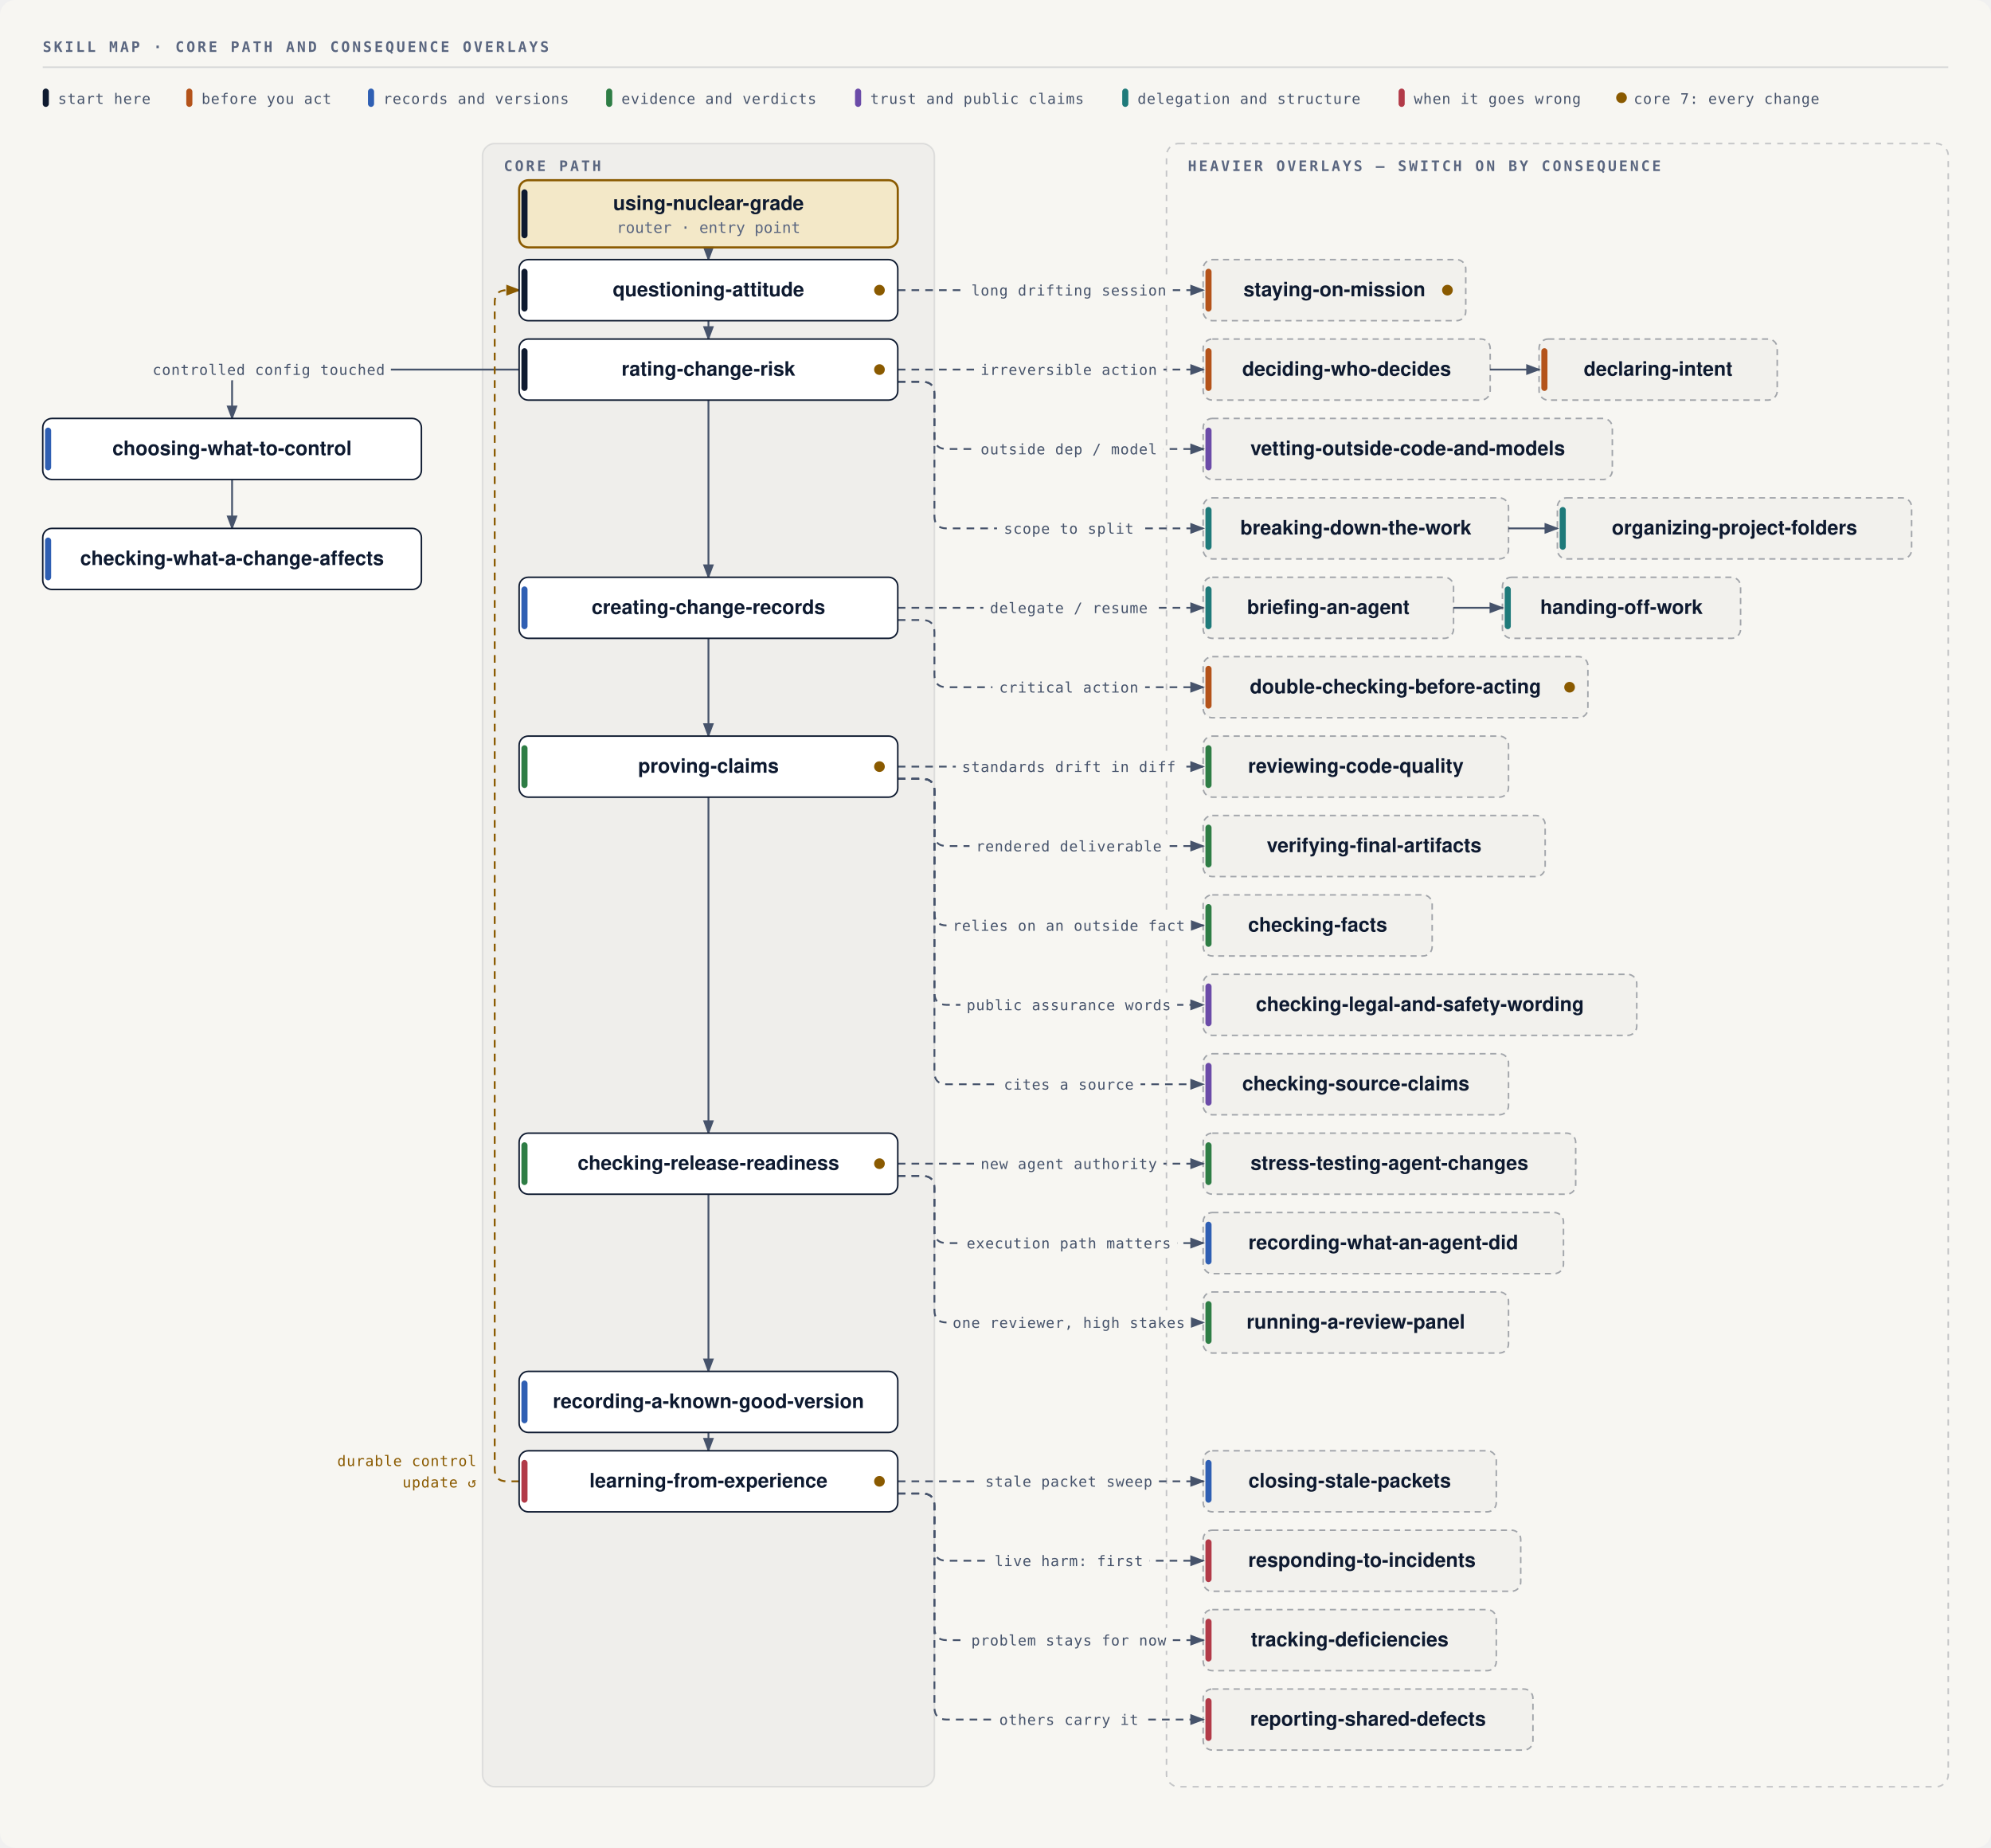
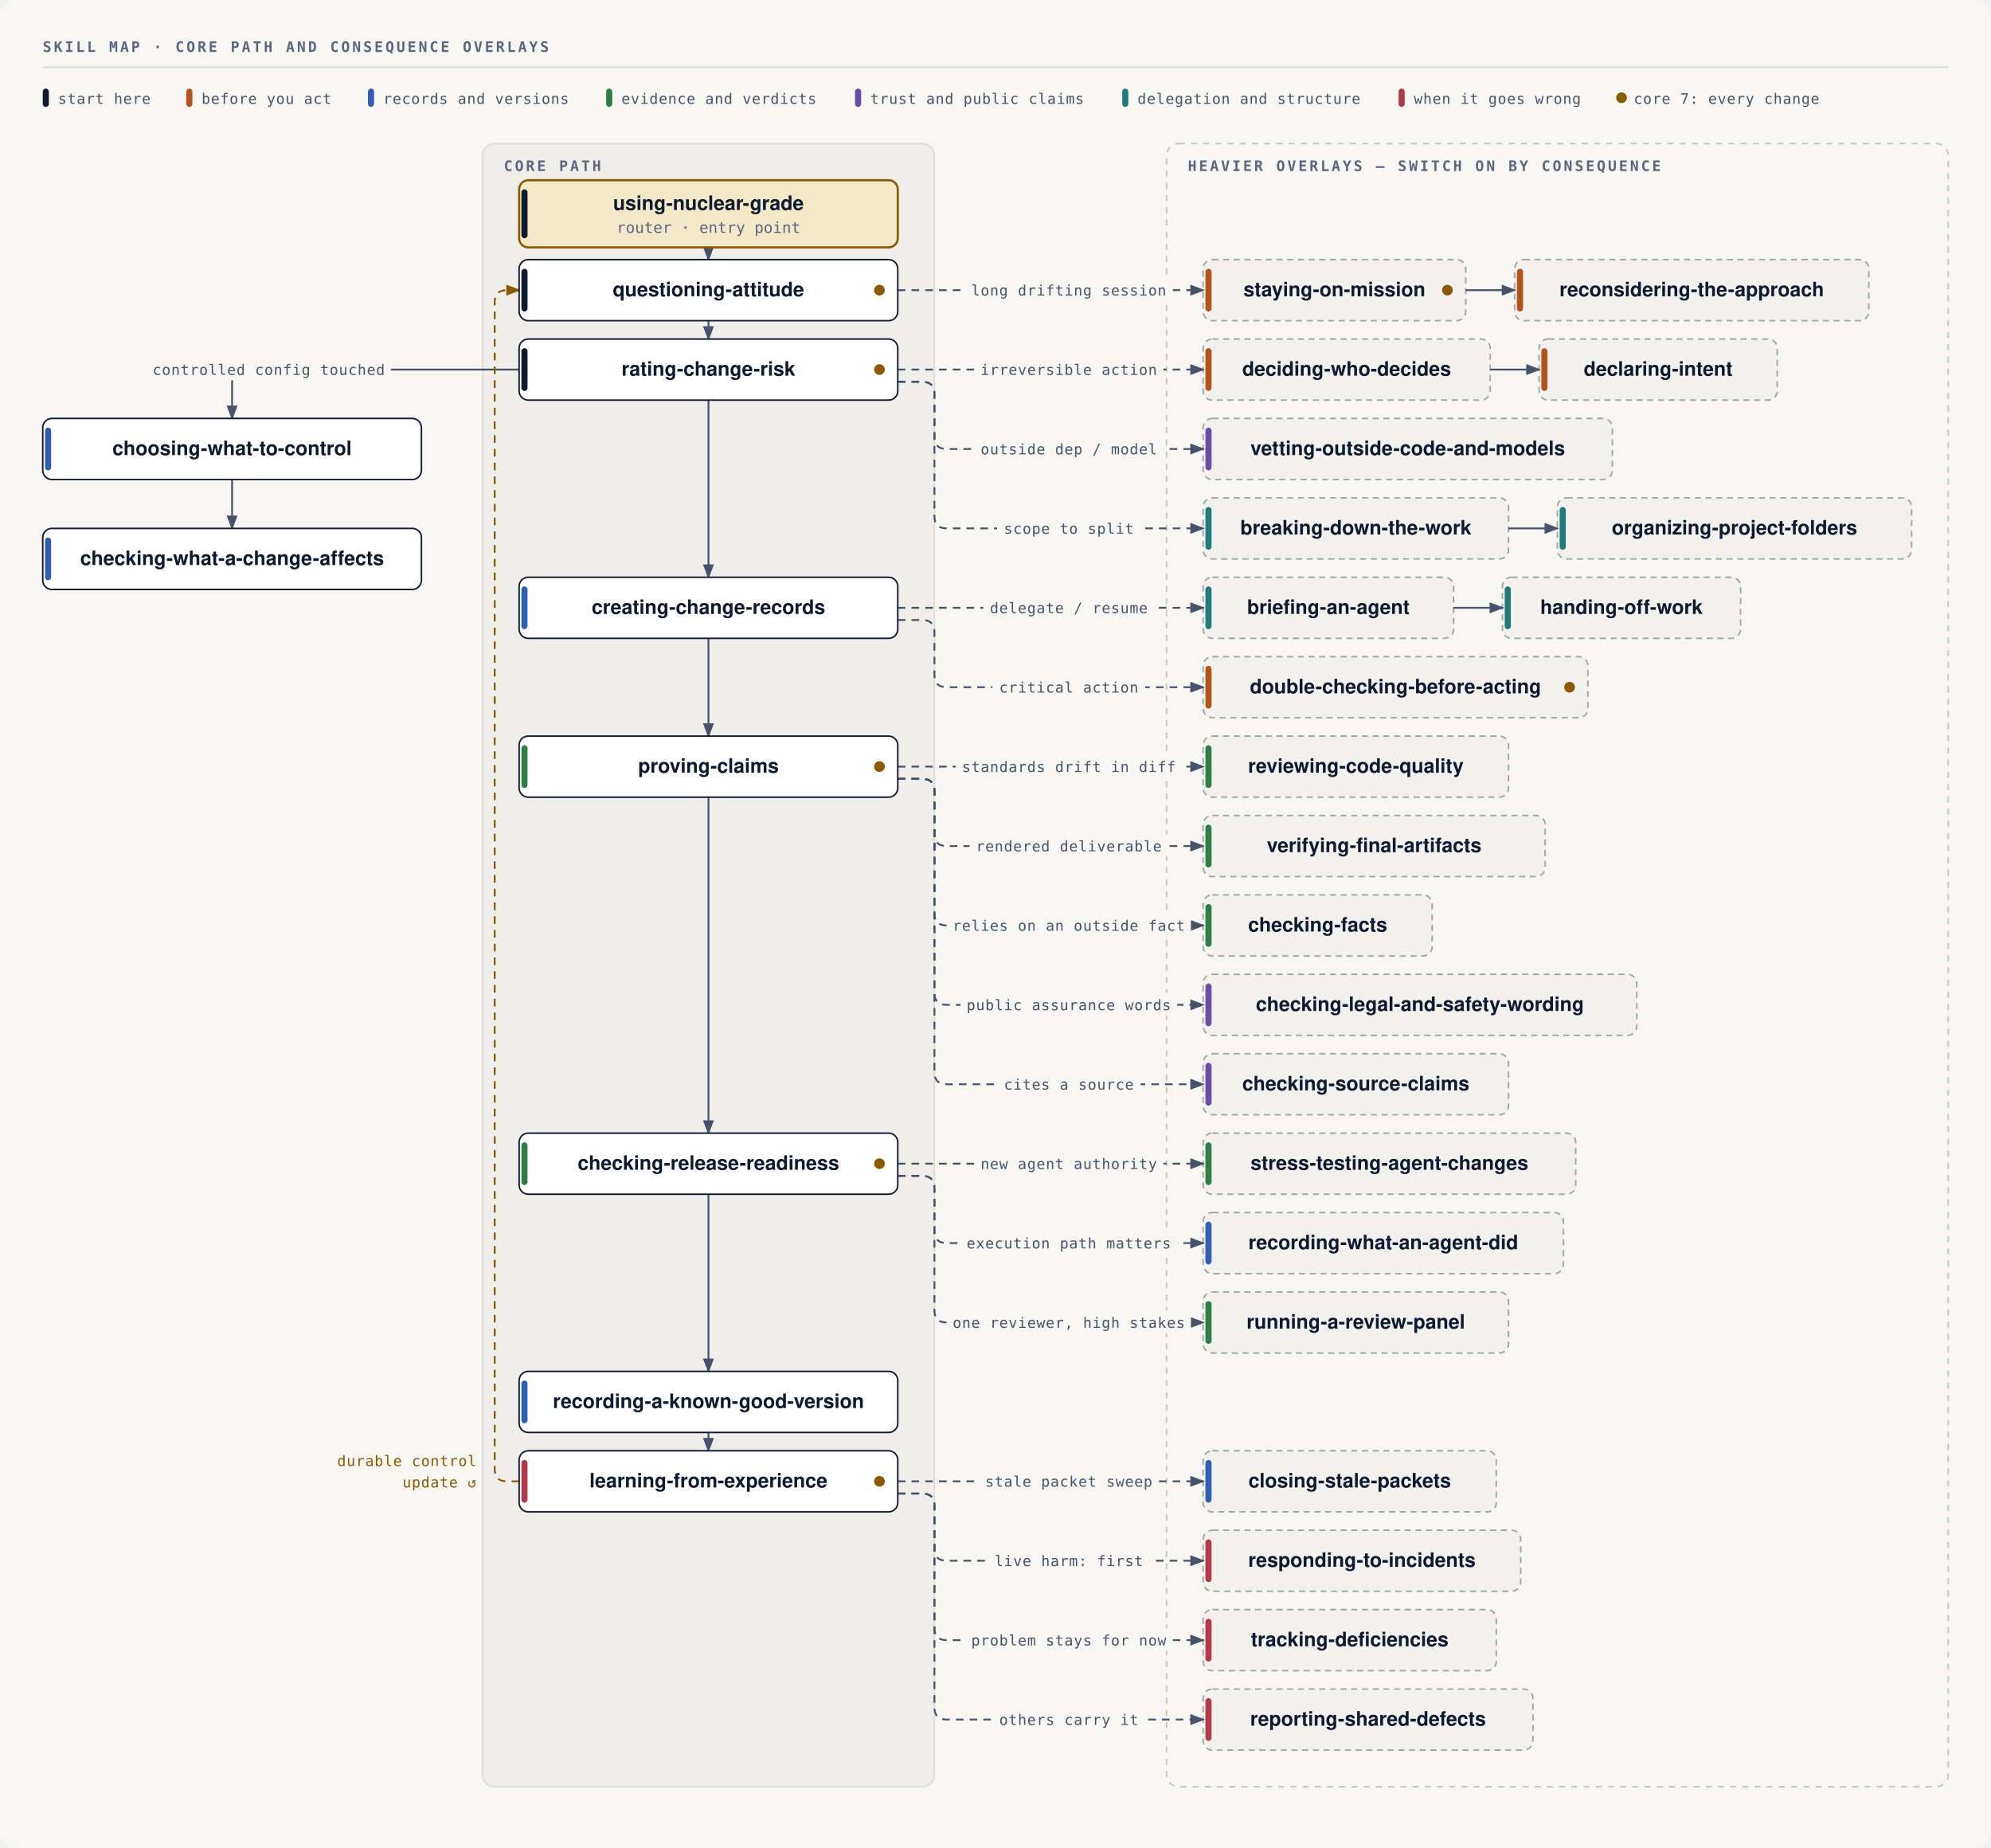
<svg xmlns="http://www.w3.org/2000/svg" viewBox="0 0 1304 1210" width="1304" height="1210" role="img" aria-labelledby="t d">
  <style>
.bg{fill:#F7F6F2} .ink{fill:#0E1A30} .muted{fill:#46536B} .soft{fill:#5A6680}
.acc{fill:#8A5A00} .lnk{fill:#2F4F94}
.n-step{fill:#FFFFFF;stroke:#0E1A30} .n-store{fill:rgba(14,26,48,0.05);stroke:#46536B}
.n-focal{fill:rgba(255,210,77,0.22);stroke:#8A5A00} .n-ext{fill:rgba(14,26,48,0.03);stroke:rgba(14,26,48,0.32)}
.n-opt{fill:rgba(14,26,48,0.02);stroke:rgba(14,26,48,0.36);stroke-dasharray:4 3}
.n-indep{fill:rgba(47,79,148,0.07);stroke:#2F4F94}
.grp{fill:none;stroke:rgba(14,26,48,0.22);stroke-dasharray:4 4}
.band{fill:rgba(14,26,48,0.035);stroke:rgba(14,26,48,0.10)}
.ln{fill:none;stroke:#46536B} .ln-acc{fill:none;stroke:#8A5A00} .ln-lnk{fill:none;stroke:#2F4F94}
.life{stroke:rgba(14,26,48,0.25);stroke-dasharray:3 4}
.mask{fill:#F7F6F2} .rule{stroke:rgba(14,26,48,0.14)}
.name{font-family:system-ui, -apple-system, 'Segoe UI', Helvetica, Arial, sans-serif;font-size:13px;font-weight:600}
.nm{font-family:system-ui, -apple-system, 'Segoe UI', Helvetica, Arial, sans-serif;font-size:12px;font-weight:600}
.sub{font-family:ui-monospace, SFMono-Regular, Menlo, Consolas, monospace;font-size:10px}
.eye{font-family:ui-monospace, SFMono-Regular, Menlo, Consolas, monospace;font-size:9.5px;font-weight:600;letter-spacing:0.16em}
.lbl{font-family:ui-monospace, SFMono-Regular, Menlo, Consolas, monospace;font-size:9.5px;letter-spacing:0.04em}
.ttl{font-family:'Iowan Old Style', Georgia, 'Times New Roman', serif;font-size:22px}
.call{font-family:'Iowan Old Style', Georgia, 'Times New Roman', serif;font-style:italic;font-size:14px}
@media (prefers-color-scheme: dark){
.bg{fill:#0E1A30} .ink{fill:#F4F7FC} .muted{fill:#B3C2DA} .soft{fill:#9DB0CE}
.acc{fill:#FFD24D} .lnk{fill:#8FB0E6}
.n-step{fill:#16263F;stroke:#D7E0EE} .n-store{fill:rgba(244,247,252,0.05);stroke:#9DB0CE}
.n-focal{fill:rgba(255,210,77,0.14);stroke:#FFD24D} .n-ext{fill:rgba(244,247,252,0.03);stroke:rgba(244,247,252,0.34)}
.n-opt{fill:rgba(244,247,252,0.02);stroke:rgba(244,247,252,0.40)}
.n-indep{fill:rgba(143,176,230,0.10);stroke:#8FB0E6}
.grp{stroke:rgba(244,247,252,0.26)} .band{fill:rgba(244,247,252,0.035);stroke:rgba(244,247,252,0.10)}
.ln{stroke:#9DB0CE} .ln-acc{stroke:#FFD24D} .ln-lnk{stroke:#8FB0E6}
.life{stroke:rgba(244,247,252,0.28)} .mask{fill:#0E1A30} .rule{stroke:rgba(244,247,252,0.16)}
}

.fam0{fill:#0E1A30} .fam1{fill:#B4531A} .fam2{fill:#2F5FB3} .fam3{fill:#2E7D45}
.fam4{fill:#6B4BA8} .fam5{fill:#1F7A7A} .fam6{fill:#B23A48}
@media (prefers-color-scheme: dark){
.fam0{fill:#F4F7FC} .fam1{fill:#F2A066} .fam2{fill:#8FB0E6} .fam3{fill:#7BCB8E}
.fam4{fill:#B9A2E8} .fam5{fill:#6FCFCF} .fam6{fill:#F08A96}
}
</style>
  <defs>
    <marker id="m-muted" markerWidth="8" markerHeight="6" refX="7" refY="3" orient="auto">
      <polygon class="muted" points="0 0, 8 3, 0 6" />
    </marker>
    <marker id="m-acc" markerWidth="8" markerHeight="6" refX="7" refY="3" orient="auto">
      <polygon class="acc" points="0 0, 8 3, 0 6" />
    </marker>
    <marker id="m-lnk" markerWidth="8" markerHeight="6" refX="7" refY="3" orient="auto">
      <polygon class="lnk" points="0 0, 8 3, 0 6" />
    </marker>
  </defs>
  <rect class="bg" width="1304" height="1210" rx="10" />
  <text x="28" y="34" class="eye soft">SKILL MAP · CORE PATH AND CONSEQUENCE OVERLAYS</text>
  <line class="rule" x1="28" y1="44" x2="1276" y2="44" />
  <rect class="grp" x="764" y="94" width="512" height="1076" rx="8" />
  <text x="778" y="112" class="eye soft" text-anchor="start">HEAVIER OVERLAYS — SWITCH ON BY CONSEQUENCE</text>
  <rect class="band" x="316" y="94" width="296" height="1076" rx="8" />
  <text x="330" y="112" class="eye soft" text-anchor="start">CORE PATH</text>
  <path class="ln" stroke-width="1.2" d="M588,190.0 L788,190.0" stroke-dasharray="5 4" marker-end="url(#m-muted)" />
+   <path class="ln" stroke-width="1.2" d="M960,190.0 L992,190.0" marker-end="url(#m-muted)" />
  <path class="ln" stroke-width="1.2" d="M588,242.0 L788,242.0" stroke-dasharray="5 4" marker-end="url(#m-muted)" />
  <path class="ln" stroke-width="1.2" d="M976,242.0 L1008,242.0" marker-end="url(#m-muted)" />
  <path class="ln" stroke-width="1.2" d="M588,250.0 L604,250.0 Q612,250.0 612,258.0 L612,286 Q612,294 620,294 L788,294.0" stroke-dasharray="5 4" marker-end="url(#m-muted)" />
  <path class="ln" stroke-width="1.2" d="M588,250.0 L604,250.0 Q612,250.0 612,258.0 L612,338 Q612,346 620,346 L788,346.0" stroke-dasharray="5 4" marker-end="url(#m-muted)" />
  <path class="ln" stroke-width="1.2" d="M988,346.0 L1020,346.0" marker-end="url(#m-muted)" />
  <path class="ln" stroke-width="1.2" d="M588,398.0 L788,398.0" stroke-dasharray="5 4" marker-end="url(#m-muted)" />
  <path class="ln" stroke-width="1.2" d="M952,398.0 L984,398.0" marker-end="url(#m-muted)" />
  <path class="ln" stroke-width="1.2" d="M588,406.0 L604,406.0 Q612,406.0 612,414.0 L612,442 Q612,450 620,450 L788,450.0" stroke-dasharray="5 4" marker-end="url(#m-muted)" />
  <path class="ln" stroke-width="1.2" d="M588,502.0 L788,502.0" stroke-dasharray="5 4" marker-end="url(#m-muted)" />
  <path class="ln" stroke-width="1.2" d="M588,510.0 L604,510.0 Q612,510.0 612,518.0 L612,546 Q612,554 620,554 L788,554.0" stroke-dasharray="5 4" marker-end="url(#m-muted)" />
  <path class="ln" stroke-width="1.2" d="M588,510.0 L604,510.0 Q612,510.0 612,518.0 L612,598 Q612,606 620,606 L788,606.0" stroke-dasharray="5 4" marker-end="url(#m-muted)" />
  <path class="ln" stroke-width="1.2" d="M588,510.0 L604,510.0 Q612,510.0 612,518.0 L612,650 Q612,658 620,658 L788,658.0" stroke-dasharray="5 4" marker-end="url(#m-muted)" />
  <path class="ln" stroke-width="1.2" d="M588,510.0 L604,510.0 Q612,510.0 612,518.0 L612,702 Q612,710 620,710 L788,710.0" stroke-dasharray="5 4" marker-end="url(#m-muted)" />
  <path class="ln" stroke-width="1.2" d="M588,762.0 L788,762.0" stroke-dasharray="5 4" marker-end="url(#m-muted)" />
  <path class="ln" stroke-width="1.2" d="M588,770.0 L604,770.0 Q612,770.0 612,778.0 L612,806 Q612,814 620,814 L788,814.0" stroke-dasharray="5 4" marker-end="url(#m-muted)" />
  <path class="ln" stroke-width="1.2" d="M588,770.0 L604,770.0 Q612,770.0 612,778.0 L612,858 Q612,866 620,866 L788,866.0" stroke-dasharray="5 4" marker-end="url(#m-muted)" />
  <path class="ln" stroke-width="1.2" d="M588,970.0 L788,970.0" stroke-dasharray="5 4" marker-end="url(#m-muted)" />
  <path class="ln" stroke-width="1.2" d="M588,978.0 L604,978.0 Q612,978.0 612,986.0 L612,1014 Q612,1022 620,1022 L788,1022.0" stroke-dasharray="5 4" marker-end="url(#m-muted)" />
  <path class="ln" stroke-width="1.2" d="M588,978.0 L604,978.0 Q612,978.0 612,986.0 L612,1066 Q612,1074 620,1074 L788,1074.0" stroke-dasharray="5 4" marker-end="url(#m-muted)" />
  <path class="ln" stroke-width="1.2" d="M588,978.0 L604,978.0 Q612,978.0 612,986.0 L612,1118 Q612,1126 620,1126 L788,1126.0" stroke-dasharray="5 4" marker-end="url(#m-muted)" />
  <path class="ln" stroke-width="1.2" d="M464.0,162 L464.0,170" marker-end="url(#m-muted)" />
  <path class="ln" stroke-width="1.2" d="M464.0,210 L464.0,222" marker-end="url(#m-muted)" />
  <path class="ln" stroke-width="1.2" d="M464.0,262 L464.0,378" marker-end="url(#m-muted)" />
  <path class="ln" stroke-width="1.2" d="M464.0,418 L464.0,482" marker-end="url(#m-muted)" />
  <path class="ln" stroke-width="1.2" d="M464.0,522 L464.0,742" marker-end="url(#m-muted)" />
  <path class="ln" stroke-width="1.2" d="M464.0,782 L464.0,898" marker-end="url(#m-muted)" />
  <path class="ln" stroke-width="1.2" d="M464.0,938 L464.0,950" marker-end="url(#m-muted)" />
  <path class="ln" stroke-width="1.2" d="M340,242.0 L160.0,242.0 Q152.0,242.0 152.0,250.0 L152.0,274" marker-end="url(#m-muted)" />
  <path class="ln" stroke-width="1.2" d="M152.0,314 L152.0,346" marker-end="url(#m-muted)" />
  <path class="ln-acc" stroke-width="1.2" d="M340,970.0 L332,970.0 Q324,970.0 324,962.0 L324,198.0 Q324,190.0 332,190.0 L340,190.0" stroke-dasharray="5 4" marker-end="url(#m-acc)" />
  <rect class="fam0" x="28" y="58" width="4" height="12" rx="2" />
  <text x="38" y="68" class="lbl muted" text-anchor="start">start here</text>
  <rect class="fam1" x="122" y="58" width="4" height="12" rx="2" />
  <text x="132" y="68" class="lbl muted" text-anchor="start">before you act</text>
  <rect class="fam2" x="241" y="58" width="4" height="12" rx="2" />
  <text x="251" y="68" class="lbl muted" text-anchor="start">records and versions</text>
  <rect class="fam3" x="397" y="58" width="4" height="12" rx="2" />
  <text x="407" y="68" class="lbl muted" text-anchor="start">evidence and verdicts</text>
  <rect class="fam4" x="560" y="58" width="4" height="12" rx="2" />
  <text x="570" y="68" class="lbl muted" text-anchor="start">trust and public claims</text>
  <rect class="fam5" x="735" y="58" width="4" height="12" rx="2" />
  <text x="745" y="68" class="lbl muted" text-anchor="start">delegation and structure</text>
  <rect class="fam6" x="916" y="58" width="4" height="12" rx="2" />
  <text x="926" y="68" class="lbl muted" text-anchor="start">when it goes wrong</text>
  <circle class="acc" cx="1062" cy="64" r="3.5" />
  <text x="1070" y="68" class="lbl muted" text-anchor="start">core 7: every change</text>
  <rect class="n-focal" stroke-width="1.4" x="340" y="118" width="248" height="44" rx="6" />
  <text x="464.0" y="137.5" class="name ink" text-anchor="middle">using-nuclear-grade</text>
  <text x="464.0" y="152.5" class="sub soft" text-anchor="middle">router · entry point</text>
  <rect class="fam0" x="341.5" y="124" width="4" height="32" rx="2" />
  <rect class="n-step" stroke-width="1" x="340" y="170" width="248" height="40" rx="6" />
  <text x="464.0" y="194.0" class="name ink" text-anchor="middle">questioning-attitude</text>
  <rect class="fam0" x="341.5" y="176" width="4" height="28" rx="2" />
  <circle class="acc" cx="576" cy="190.0" r="3.5" />
  <rect class="n-opt" stroke-width="1" x="788" y="170" width="172" height="40" rx="6" />
  <text x="874.0" y="194.0" class="name ink" text-anchor="middle">staying-on-mission</text>
  <rect class="fam1" x="789.5" y="176" width="4" height="28" rx="2" />
+   <rect class="n-opt" stroke-width="1" x="992" y="170" width="232" height="40" rx="6" />
+   <text x="1108.0" y="194.0" class="name ink" text-anchor="middle">reconsidering-the-approach</text>
+   <rect class="fam1" x="993.5" y="176" width="4" height="28" rx="2" />
  <circle class="acc" cx="948" cy="190.0" r="3.5" />
  <rect class="n-step" stroke-width="1" x="340" y="222" width="248" height="40" rx="6" />
  <text x="464.0" y="246.0" class="name ink" text-anchor="middle">rating-change-risk</text>
  <rect class="fam0" x="341.5" y="228" width="4" height="28" rx="2" />
  <circle class="acc" cx="576" cy="242.0" r="3.5" />
  <rect class="n-opt" stroke-width="1" x="788" y="222" width="188" height="40" rx="6" />
  <text x="882.0" y="246.0" class="name ink" text-anchor="middle">deciding-who-decides</text>
  <rect class="fam1" x="789.5" y="228" width="4" height="28" rx="2" />
  <rect class="n-opt" stroke-width="1" x="1008" y="222" width="156" height="40" rx="6" />
  <text x="1086.0" y="246.0" class="name ink" text-anchor="middle">declaring-intent</text>
  <rect class="fam1" x="1009.5" y="228" width="4" height="28" rx="2" />
  <rect class="n-opt" stroke-width="1" x="788" y="274" width="268" height="40" rx="6" />
  <text x="922.0" y="298.0" class="name ink" text-anchor="middle">vetting-outside-code-and-models</text>
  <rect class="fam4" x="789.5" y="280" width="4" height="28" rx="2" />
  <rect class="n-opt" stroke-width="1" x="788" y="326" width="200" height="40" rx="6" />
  <text x="888.0" y="350.0" class="name ink" text-anchor="middle">breaking-down-the-work</text>
  <rect class="fam5" x="789.5" y="332" width="4" height="28" rx="2" />
  <rect class="n-opt" stroke-width="1" x="1020" y="326" width="232" height="40" rx="6" />
  <text x="1136.0" y="350.0" class="name ink" text-anchor="middle">organizing-project-folders</text>
  <rect class="fam5" x="1021.5" y="332" width="4" height="28" rx="2" />
  <rect class="n-step" stroke-width="1" x="340" y="378" width="248" height="40" rx="6" />
  <text x="464.0" y="402.0" class="name ink" text-anchor="middle">creating-change-records</text>
  <rect class="fam2" x="341.5" y="384" width="4" height="28" rx="2" />
  <rect class="n-opt" stroke-width="1" x="788" y="378" width="164" height="40" rx="6" />
  <text x="870.0" y="402.0" class="name ink" text-anchor="middle">briefing-an-agent</text>
  <rect class="fam5" x="789.5" y="384" width="4" height="28" rx="2" />
  <rect class="n-opt" stroke-width="1" x="984" y="378" width="156" height="40" rx="6" />
  <text x="1062.0" y="402.0" class="name ink" text-anchor="middle">handing-off-work</text>
  <rect class="fam5" x="985.5" y="384" width="4" height="28" rx="2" />
  <rect class="n-opt" stroke-width="1" x="788" y="430" width="252" height="40" rx="6" />
  <text x="914.0" y="454.0" class="name ink" text-anchor="middle">double-checking-before-acting</text>
  <rect class="fam1" x="789.5" y="436" width="4" height="28" rx="2" />
  <circle class="acc" cx="1028" cy="450.0" r="3.5" />
  <rect class="n-step" stroke-width="1" x="340" y="482" width="248" height="40" rx="6" />
  <text x="464.0" y="506.0" class="name ink" text-anchor="middle">proving-claims</text>
  <rect class="fam3" x="341.5" y="488" width="4" height="28" rx="2" />
  <circle class="acc" cx="576" cy="502.0" r="3.5" />
  <rect class="n-opt" stroke-width="1" x="788" y="482" width="200" height="40" rx="6" />
  <text x="888.0" y="506.0" class="name ink" text-anchor="middle">reviewing-code-quality</text>
  <rect class="fam3" x="789.5" y="488" width="4" height="28" rx="2" />
  <rect class="n-opt" stroke-width="1" x="788" y="534" width="224" height="40" rx="6" />
  <text x="900.0" y="558.0" class="name ink" text-anchor="middle">verifying-final-artifacts</text>
  <rect class="fam3" x="789.5" y="540" width="4" height="28" rx="2" />
  <rect class="n-opt" stroke-width="1" x="788" y="586" width="150" height="40" rx="6" />
  <text x="863.0" y="610.0" class="name ink" text-anchor="middle">checking-facts</text>
  <rect class="fam3" x="789.5" y="592" width="4" height="28" rx="2" />
  <rect class="n-opt" stroke-width="1" x="788" y="638" width="284" height="40" rx="6" />
  <text x="930.0" y="662.0" class="name ink" text-anchor="middle">checking-legal-and-safety-wording</text>
  <rect class="fam4" x="789.5" y="644" width="4" height="28" rx="2" />
  <rect class="n-opt" stroke-width="1" x="788" y="690" width="200" height="40" rx="6" />
  <text x="888.0" y="714.0" class="name ink" text-anchor="middle">checking-source-claims</text>
  <rect class="fam4" x="789.5" y="696" width="4" height="28" rx="2" />
  <rect class="n-step" stroke-width="1" x="340" y="742" width="248" height="40" rx="6" />
  <text x="464.0" y="766.0" class="name ink" text-anchor="middle">checking-release-readiness</text>
  <rect class="fam3" x="341.5" y="748" width="4" height="28" rx="2" />
  <circle class="acc" cx="576" cy="762.0" r="3.5" />
  <rect class="n-opt" stroke-width="1" x="788" y="742" width="244" height="40" rx="6" />
  <text x="910.0" y="766.0" class="name ink" text-anchor="middle">stress-testing-agent-changes</text>
  <rect class="fam3" x="789.5" y="748" width="4" height="28" rx="2" />
  <rect class="n-opt" stroke-width="1" x="788" y="794" width="236" height="40" rx="6" />
  <text x="906.0" y="818.0" class="name ink" text-anchor="middle">recording-what-an-agent-did</text>
  <rect class="fam2" x="789.5" y="800" width="4" height="28" rx="2" />
  <rect class="n-opt" stroke-width="1" x="788" y="846" width="200" height="40" rx="6" />
  <text x="888.0" y="870.0" class="name ink" text-anchor="middle">running-a-review-panel</text>
  <rect class="fam3" x="789.5" y="852" width="4" height="28" rx="2" />
  <rect class="n-step" stroke-width="1" x="340" y="898" width="248" height="40" rx="6" />
  <text x="464.0" y="922.0" class="name ink" text-anchor="middle">recording-a-known-good-version</text>
  <rect class="fam2" x="341.5" y="904" width="4" height="28" rx="2" />
  <rect class="n-step" stroke-width="1" x="340" y="950" width="248" height="40" rx="6" />
  <text x="464.0" y="974.0" class="name ink" text-anchor="middle">learning-from-experience</text>
  <rect class="fam6" x="341.5" y="956" width="4" height="28" rx="2" />
  <circle class="acc" cx="576" cy="970.0" r="3.5" />
  <rect class="n-opt" stroke-width="1" x="788" y="950" width="192" height="40" rx="6" />
  <text x="884.0" y="974.0" class="name ink" text-anchor="middle">closing-stale-packets</text>
  <rect class="fam2" x="789.5" y="956" width="4" height="28" rx="2" />
  <rect class="n-opt" stroke-width="1" x="788" y="1002" width="208" height="40" rx="6" />
  <text x="892.0" y="1026.0" class="name ink" text-anchor="middle">responding-to-incidents</text>
  <rect class="fam6" x="789.5" y="1008" width="4" height="28" rx="2" />
  <rect class="n-opt" stroke-width="1" x="788" y="1054" width="192" height="40" rx="6" />
  <text x="884.0" y="1078.0" class="name ink" text-anchor="middle">tracking-deficiencies</text>
  <rect class="fam6" x="789.5" y="1060" width="4" height="28" rx="2" />
  <rect class="n-opt" stroke-width="1" x="788" y="1106" width="216" height="40" rx="6" />
  <text x="896.0" y="1130.0" class="name ink" text-anchor="middle">reporting-shared-defects</text>
  <rect class="fam6" x="789.5" y="1112" width="4" height="28" rx="2" />
  <rect class="n-step" stroke-width="1" x="28" y="274" width="248" height="40" rx="6" />
  <text x="152.0" y="298.0" class="name ink" text-anchor="middle">choosing-what-to-control</text>
  <rect class="fam2" x="29.5" y="280" width="4" height="28" rx="2" />
  <rect class="n-step" stroke-width="1" x="28" y="346" width="248" height="40" rx="6" />
  <text x="152.0" y="370.0" class="name ink" text-anchor="middle">checking-what-a-change-affects</text>
  <rect class="fam2" x="29.5" y="352" width="4" height="28" rx="2" />
  <rect class="mask" x="632.0" y="182" width="136.0" height="15" rx="2" />
  <text x="700.0" y="193.5" class="lbl muted" text-anchor="middle">long drifting session</text>
  <rect class="mask" x="638.0" y="234" width="124.0" height="15" rx="2" />
  <text x="700.0" y="245.5" class="lbl muted" text-anchor="middle">irreversible action</text>
  <rect class="mask" x="638.0" y="286" width="124.0" height="15" rx="2" />
  <text x="700.0" y="297.5" class="lbl muted" text-anchor="middle">outside dep / model</text>
  <rect class="mask" x="653.0" y="338" width="94.0" height="15" rx="2" />
  <text x="700.0" y="349.5" class="lbl muted" text-anchor="middle">scope to split</text>
  <rect class="mask" x="644.0" y="390" width="112.0" height="15" rx="2" />
  <text x="700.0" y="401.5" class="lbl muted" text-anchor="middle">delegate / resume</text>
  <rect class="mask" x="650.0" y="442" width="100.0" height="15" rx="2" />
  <text x="700.0" y="453.5" class="lbl muted" text-anchor="middle">critical action</text>
  <rect class="mask" x="626.0" y="494" width="148.0" height="15" rx="2" />
  <text x="700.0" y="505.5" class="lbl muted" text-anchor="middle">standards drift in diff</text>
  <rect class="mask" x="635.0" y="546" width="130.0" height="15" rx="2" />
  <text x="700.0" y="557.5" class="lbl muted" text-anchor="middle">rendered deliverable</text>
  <rect class="mask" x="620.0" y="598" width="160.0" height="15" rx="2" />
  <text x="700.0" y="609.5" class="lbl muted" text-anchor="middle">relies on an outside fact</text>
  <rect class="mask" x="629.0" y="650" width="142.0" height="15" rx="2" />
  <text x="700.0" y="661.5" class="lbl muted" text-anchor="middle">public assurance words</text>
  <rect class="mask" x="653.0" y="702" width="94.0" height="15" rx="2" />
  <text x="700.0" y="713.5" class="lbl muted" text-anchor="middle">cites a source</text>
  <rect class="mask" x="638.0" y="754" width="124.0" height="15" rx="2" />
  <text x="700.0" y="765.5" class="lbl muted" text-anchor="middle">new agent authority</text>
  <rect class="mask" x="629.0" y="806" width="142.0" height="15" rx="2" />
  <text x="700.0" y="817.5" class="lbl muted" text-anchor="middle">execution path matters</text>
  <rect class="mask" x="620.0" y="858" width="160.0" height="15" rx="2" />
  <text x="700.0" y="869.5" class="lbl muted" text-anchor="middle">one reviewer, high stakes</text>
  <rect class="mask" x="641.0" y="962" width="118.0" height="15" rx="2" />
  <text x="700.0" y="973.5" class="lbl muted" text-anchor="middle">stale packet sweep</text>
  <rect class="mask" x="647.0" y="1014" width="106.0" height="15" rx="2" />
  <text x="700.0" y="1025.5" class="lbl muted" text-anchor="middle">live harm: first</text>
  <rect class="mask" x="632.0" y="1066" width="136.0" height="15" rx="2" />
  <text x="700.0" y="1077.5" class="lbl muted" text-anchor="middle">problem stays for now</text>
  <rect class="mask" x="650.0" y="1118" width="100.0" height="15" rx="2" />
  <text x="700.0" y="1129.5" class="lbl muted" text-anchor="middle">others carry it</text>
  <rect class="mask" x="96.0" y="234.0" width="160.0" height="15" rx="2" />
  <text x="176.0" y="245.5" class="lbl muted" text-anchor="middle">controlled config touched</text>
  <text x="312" y="960.0" class="lbl acc" text-anchor="end">durable control</text>
  <text x="312" y="974.0" class="lbl acc" text-anchor="end">update ↺</text>
</svg>
